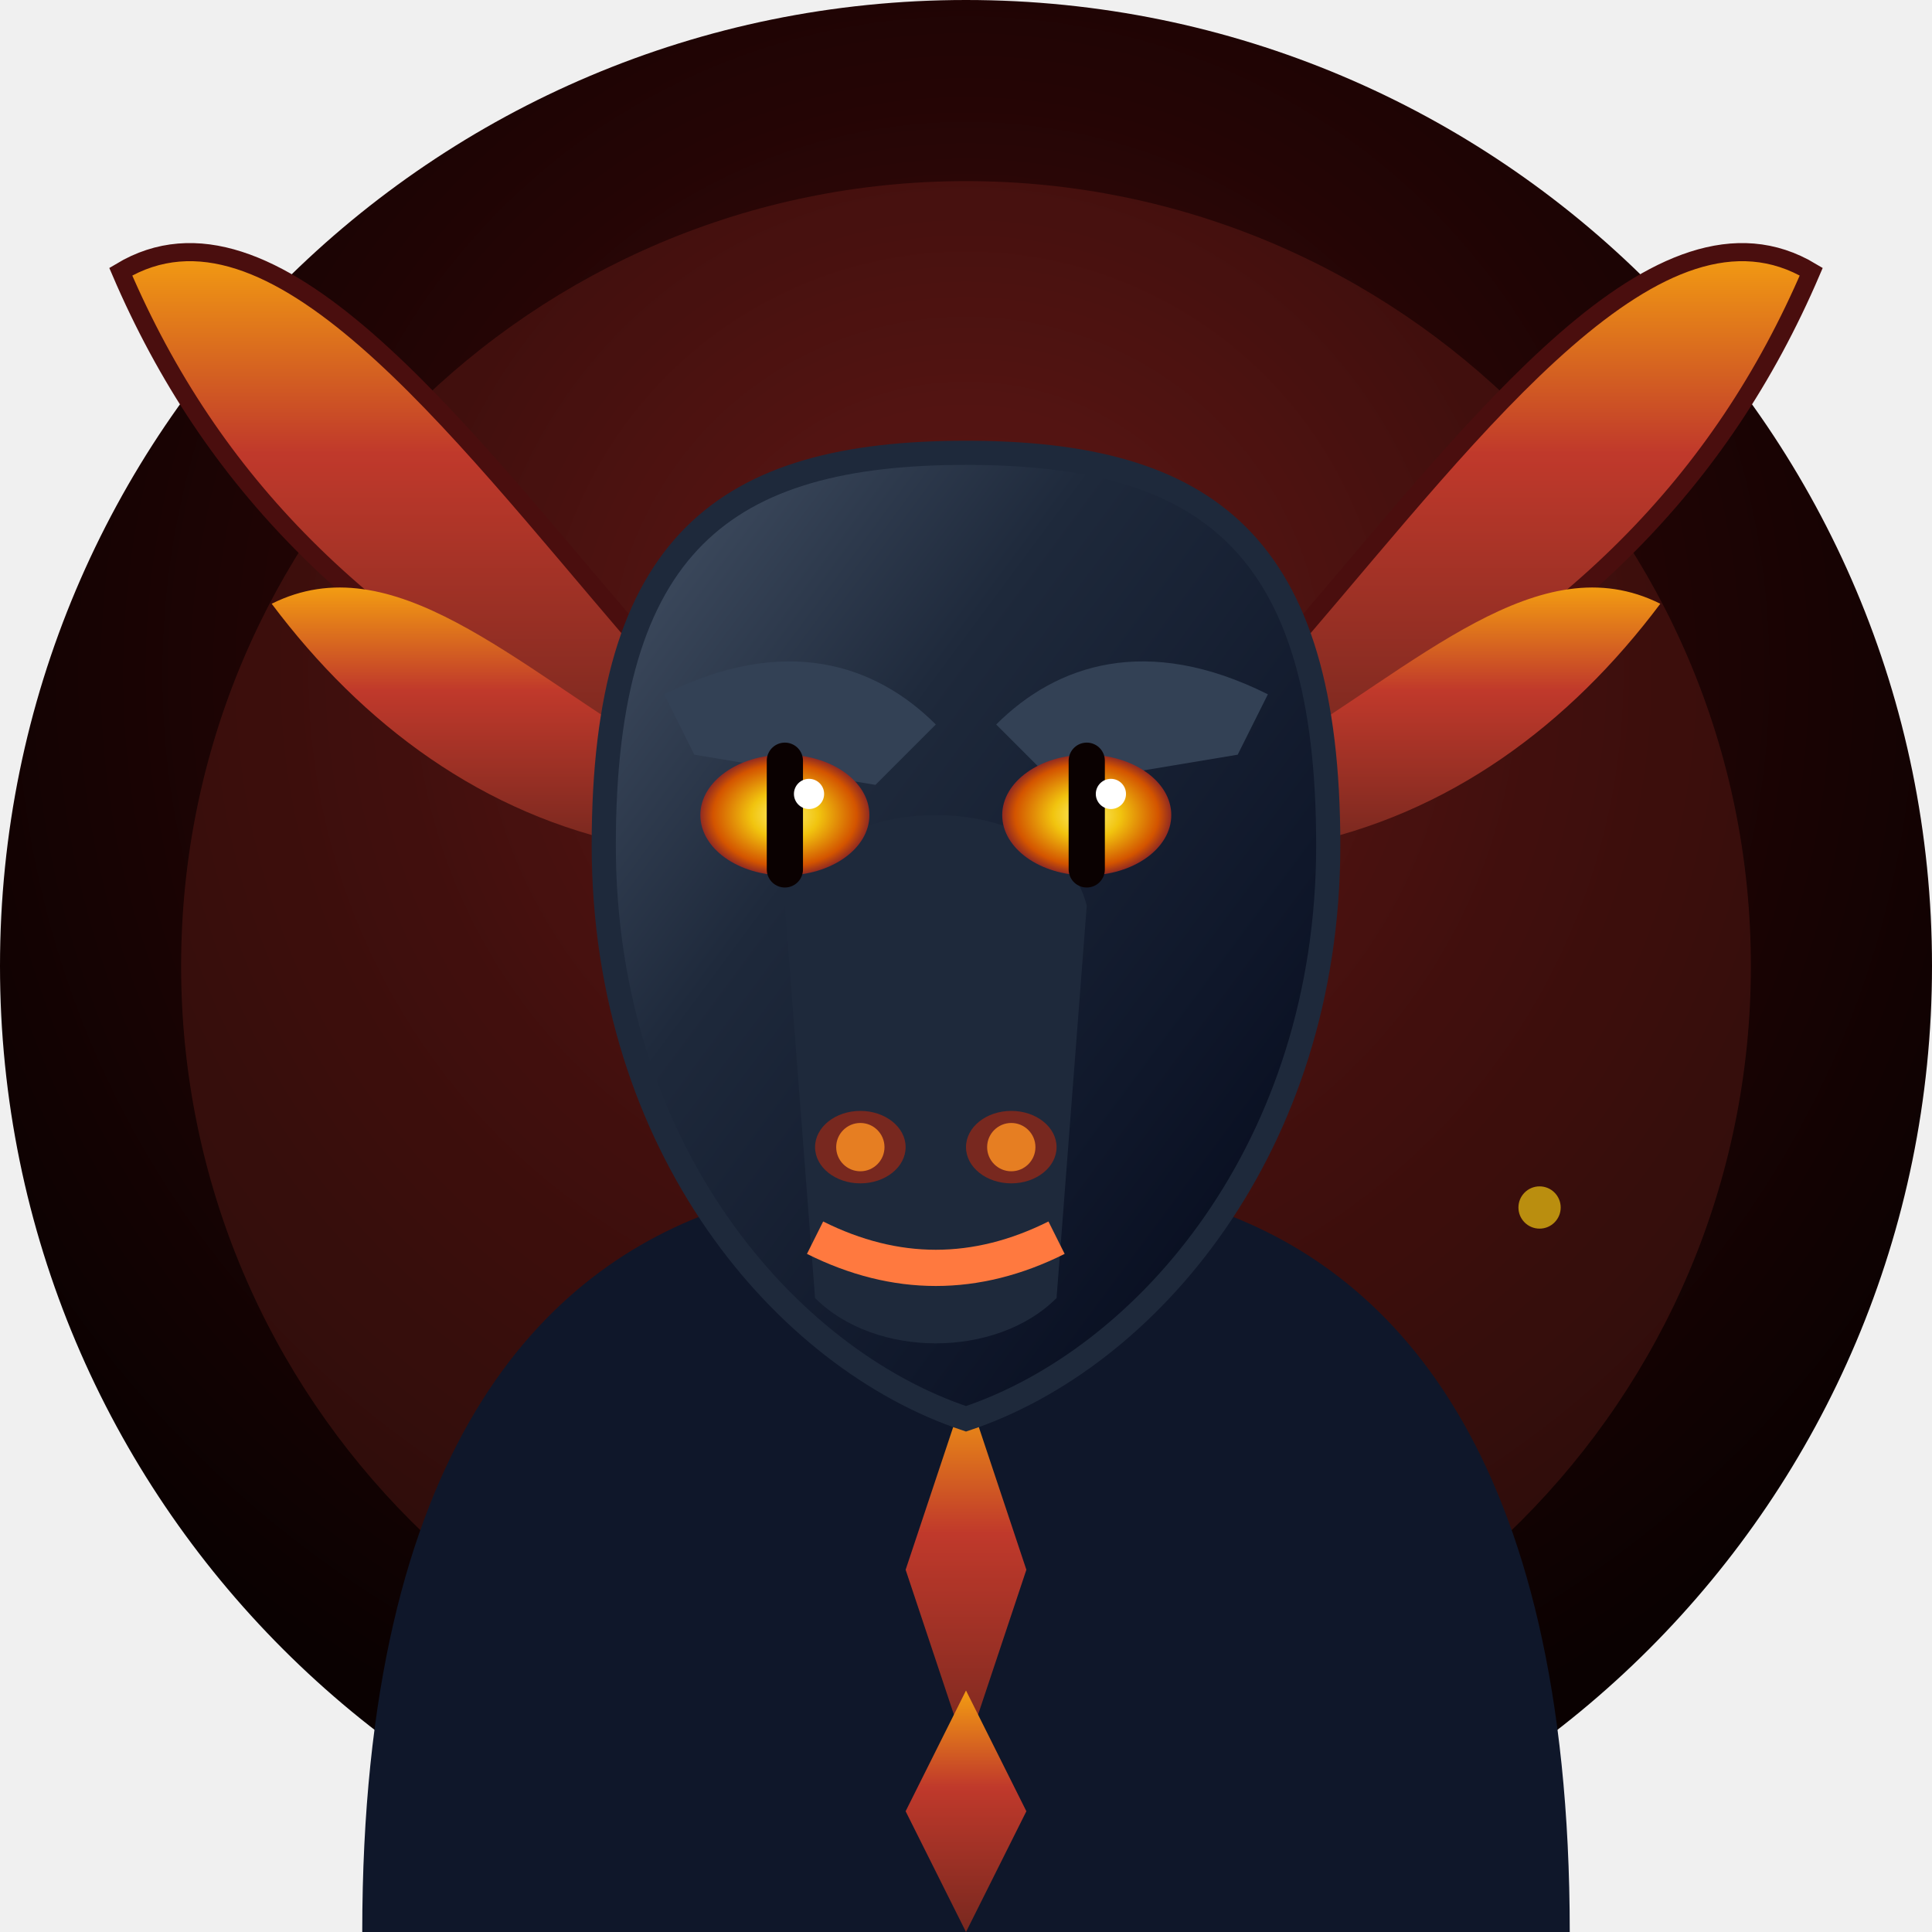
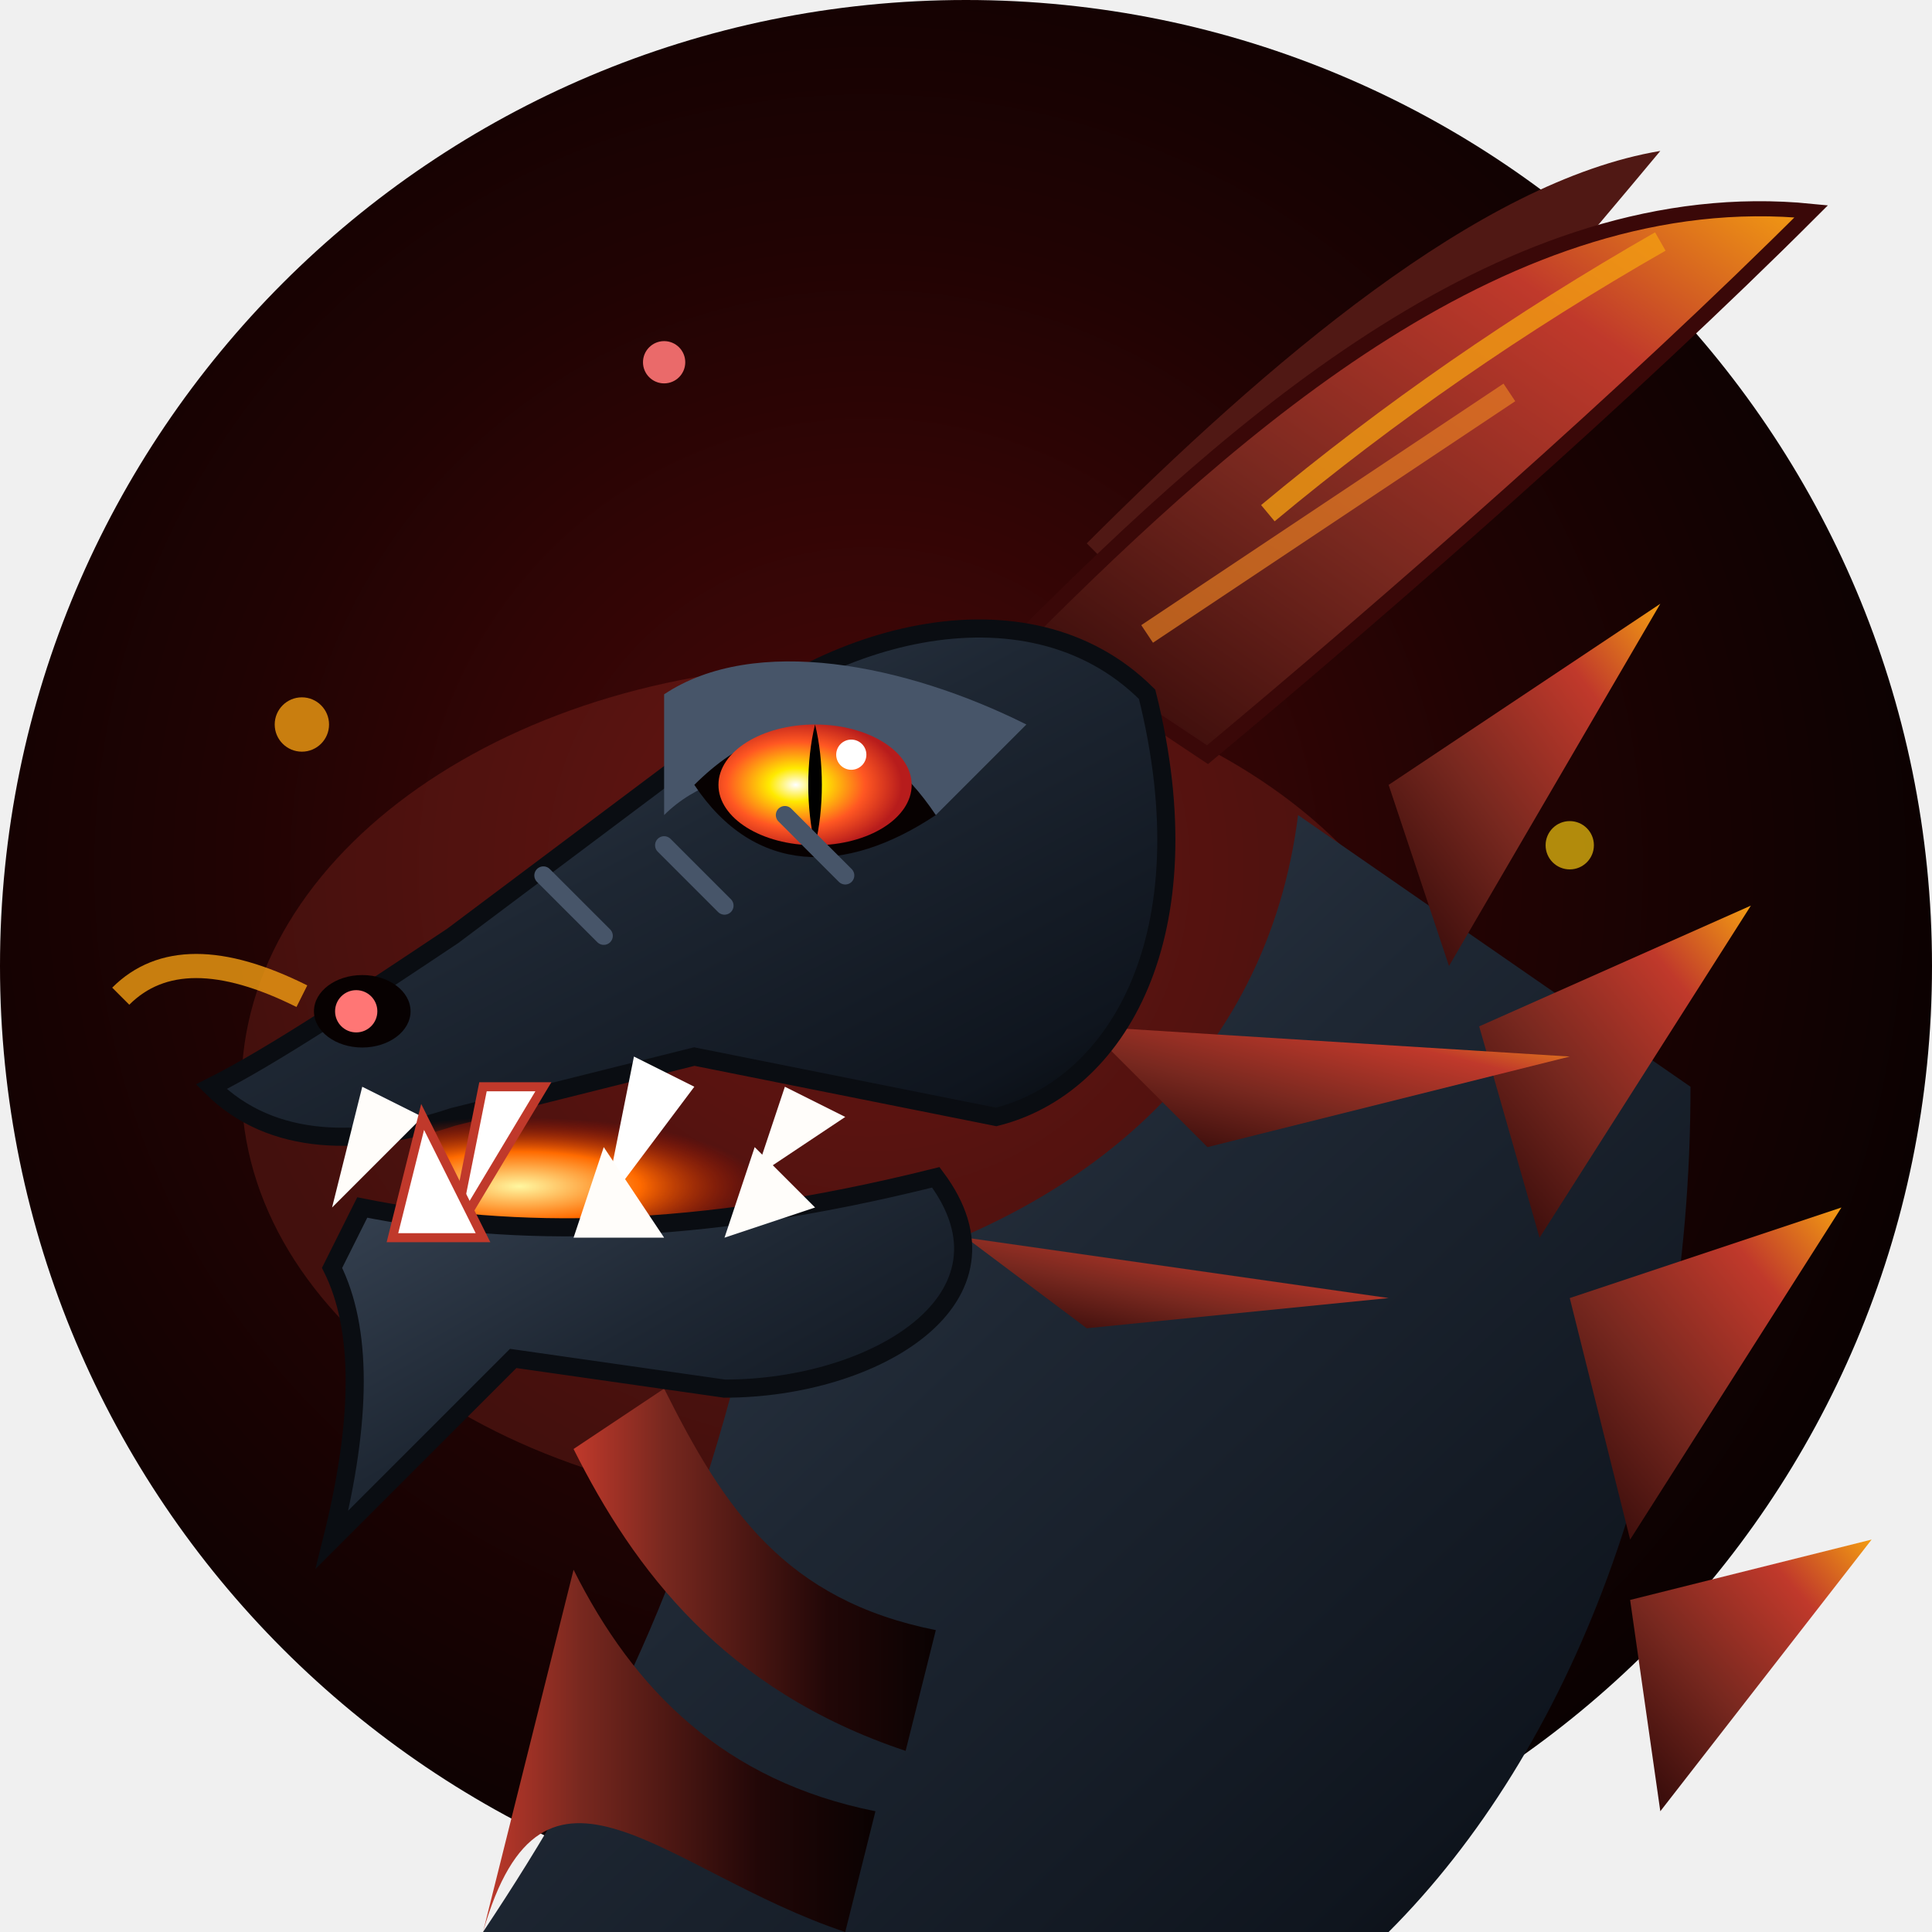
<svg xmlns="http://www.w3.org/2000/svg" viewBox="0 0 64 64">
  <defs>
-     <radialGradient id="bgDragon" cx="50%" cy="35%" r="60%">
-       <stop offset="0%" stop-color="#4a0e0e" />
-       <stop offset="50%" stop-color="#240505" />
-       <stop offset="100%" stop-color="#0a0101" />
+     <radialGradient id="bgDragonBeast" cx="45%" cy="45%" r="60%">
+       <stop offset="0%" stop-color="#4a0808" />
+       <stop offset="55%" stop-color="#200303" />
+       <stop offset="100%" stop-color="#070101" />
    </radialGradient>
-     <linearGradient id="escamaNegra" x1="0" y1="0" x2="1" y2="1">
-       <stop offset="0%" stop-color="#475569" />
-       <stop offset="35%" stop-color="#1e293b" />
-       <stop offset="70%" stop-color="#0f172a" />
-       <stop offset="100%" stop-color="#020617" />
-     </linearGradient>
-     <linearGradient id="cuernoOro" x1="0" y1="1" x2="0" y2="0">
-       <stop offset="0%" stop-color="#78281f" />
-       <stop offset="60%" stop-color="#c0392b" />
+     <linearGradient id="cuernoFeroz" x1="0" y1="1" x2="1" y2="0">
+       <stop offset="0%" stop-color="#2a0606" />
+       <stop offset="40%" stop-color="#78281f" />
+       <stop offset="75%" stop-color="#c0392b" />
      <stop offset="100%" stop-color="#f39c12" />
    </linearGradient>
-     <radialGradient id="ojoReptil" cx="50%" cy="50%" r="50%">
-       <stop offset="0%" stop-color="#fff176" />
-       <stop offset="40%" stop-color="#f1c40f" />
-       <stop offset="85%" stop-color="#d35400" />
-       <stop offset="100%" stop-color="#922b21" />
+     <linearGradient id="escamaBasalto" x1="0" y1="0" x2="1" y2="1">
+       <stop offset="0%" stop-color="#384454" />
+       <stop offset="45%" stop-color="#1e2733" />
+       <stop offset="85%" stop-color="#0f151e" />
+       <stop offset="100%" stop-color="#040608" />
+     </linearGradient>
+     <linearGradient id="placaCuello" x1="0" y1="0" x2="1" y2="0">
+       <stop offset="0%" stop-color="#c0392b" />
+       <stop offset="25%" stop-color="#78281f" />
+       <stop offset="70%" stop-color="#220707" />
+       <stop offset="100%" stop-color="#0a0202" />
+     </linearGradient>
+     <radialGradient id="ojoDragonBeast" cx="40%" cy="50%" r="55%">
+       <stop offset="0%" stop-color="#ffffff" />
+       <stop offset="25%" stop-color="#ffea00" />
+       <stop offset="65%" stop-color="#ff5722" />
+       <stop offset="100%" stop-color="#b71c1c" />
+     </radialGradient>
+     <radialGradient id="brilloFuego" cx="20%" cy="50%" r="50%">
+       <stop offset="0%" stop-color="#fff7a0" />
+       <stop offset="50%" stop-color="#ff6b00" />
+       <stop offset="100%" stop-color="#b31200" stop-opacity="0" />
    </radialGradient>
  </defs>
-   <circle cx="32" cy="32" r="32" fill="url(#bgDragon)" />
-   <circle cx="32" cy="32" r="26" fill="#e74c3c" opacity="0.15">
-     <animate attributeName="opacity" values="0.1;0.25;0.1" dur="2.5s" repeatCount="indefinite" />
+   <circle cx="32" cy="32" r="32" fill="url(#bgDragonBeast)" />
+   <ellipse cx="28" cy="36" rx="20" ry="14" fill="#e74c3c" opacity="0.18">
+     <animate attributeName="opacity" values="0.12;0.24;0.12" dur="2s" repeatCount="indefinite" />
+   </ellipse>
+   <circle cx="10" cy="24" r="0.9" fill="#f39c12" opacity="0.8">
+     <animate attributeName="cy" values="24;14;24" dur="2.1s" repeatCount="indefinite" />
+     <animate attributeName="cx" values="10;8;10" dur="2.1s" repeatCount="indefinite" />
  </circle>
-   <circle cx="15" cy="22" r="0.8" fill="#f39c12" opacity="0.8">
-     <animate attributeName="cy" values="22;14;22" dur="2s" repeatCount="indefinite" />
+   <circle cx="22" cy="12" r="0.7" fill="#ff7675" opacity="0.9">
+     <animate attributeName="cy" values="12;6;12" dur="1.7s" repeatCount="indefinite" />
  </circle>
-   <circle cx="49" cy="18" r="1.1" fill="#e74c3c" opacity="0.9">
-     <animate attributeName="cy" values="18;10;18" dur="1.8s" repeatCount="indefinite" />
+   <circle cx="52" cy="28" r="0.8" fill="#f1c40f" opacity="0.7">
+     <animate attributeName="cy" values="28;18;28" dur="2.5s" repeatCount="indefinite" />
  </circle>
-   <circle cx="51" cy="40" r="0.7" fill="#f1c40f" opacity="0.7" />
-   <path d="M12 64 C12 48, 18 42, 24 40 L32 46 L40 40 C46 42, 52 48, 52 64 Z" fill="#0f172a" />
-   <polygon points="32,46 30,52 32,58 34,52" fill="url(#cuernoOro)" />
-   <polygon points="32,56 30,60 32,64 34,60" fill="url(#cuernoOro)" />
-   <path d="M21 21 C15 14, 9 6, 4 9 C7 16, 12 21, 20 25 Z" fill="url(#cuernoOro)" stroke="#4a0e0e" stroke-width="0.6" />
-   <path d="M22 25 C17 22, 13 18, 9 20 C12 24, 16 27, 21 28 Z" fill="url(#cuernoOro)" />
-   <path d="M43 21 C49 14, 55 6, 60 9 C57 16, 52 21, 44 25 Z" fill="url(#cuernoOro)" stroke="#4a0e0e" stroke-width="0.6" />
-   <path d="M42 25 C47 22, 51 18, 55 20 C52 24, 48 27, 43 28 Z" fill="url(#cuernoOro)" />
-   <path d="M20 28 C20 18, 24 15, 32 15 C40 15, 44 18, 44 28 C44 38, 38 45, 32 47 C26 45, 20 38, 20 28 Z" fill="url(#escamaNegra)" stroke="#1e293b" stroke-width="0.8" />
-   <path d="M22 23 C26 21, 29 22, 31 24 L29 26 L23 25 Z" fill="#334155" />
-   <path d="M42 23 C38 21, 35 22, 33 24 L35 26 L41 25 Z" fill="#334155" />
-   <path d="M26 30 C27 26, 35 26, 36 30 L35 43 C33 45, 29 45, 27 43 Z" fill="#1e293b" />
-   <ellipse cx="28.5" cy="38" rx="1.5" ry="1.2" fill="#78281f" />
-   <circle cx="28.5" cy="38" r="0.8" fill="#e67e22" />
-   <ellipse cx="33.5" cy="38" rx="1.5" ry="1.2" fill="#78281f" />
-   <circle cx="33.5" cy="38" r="0.8" fill="#e67e22" />
-   <path d="M27 41 Q31 43 35 41" stroke="#ff793f" stroke-width="1.2" fill="none">
-     <animate attributeName="stroke" values="#ff793f;#f1c40f;#ff793f" dur="1.8s" repeatCount="indefinite" />
+   <path d="M36 18 C42 12, 49 6, 55 5 C50 11, 44 18, 39 21 Z" fill="#501814" />
+   <path d="M25 43 C23 52, 20 58, 16 64 L46 64 C52 58, 56 48, 56 36 L43 27 C42 35, 36 41, 25 43 Z" fill="url(#escamaBasalto)" />
+   <path d="M22 46 C24 50, 26 53, 31 54 L30 58 C24 56, 21 52, 19 48 Z" fill="url(#placaCuello)" />
+   <path d="M19 52 C21 56, 24 59, 29 60 L28 64 C22 62, 18 57, 16 64 Z" fill="url(#placaCuello)" />
+   <polygon points="46,26 55,20 48,32" fill="url(#cuernoFeroz)" />
+   <polygon points="49,34 58,30 51,41" fill="url(#cuernoFeroz)" />
+   <polygon points="52,43 61,40 54,51" fill="url(#cuernoFeroz)" />
+   <polygon points="54,53 62,51 55,60" fill="url(#cuernoFeroz)" />
+   <path d="M34 21 C41 14, 50 6, 60 7 C54 13, 46 20, 40 25 Z" fill="url(#cuernoFeroz)" stroke="#3a0808" stroke-width="0.5" />
+   <path d="M42 17 Q48 12 55 8" stroke="#f39c12" stroke-width="0.7" fill="none" opacity="0.8" />
+   <path d="M38 21 Q44 17 50 13" stroke="#e67e22" stroke-width="0.7" fill="none" opacity="0.7" />
+   <polygon points="36,34 52,35 40,38" fill="url(#cuernoFeroz)" />
+   <polygon points="32,41 46,43 36,44" fill="url(#cuernoFeroz)" />
+   <path d="M38 23 C34 19, 27 21, 23 25 L15 31 C12 33, 9 35, 7 36 C9 38, 12 38, 15 37 L23 35 L33 37 C37 36, 40 31, 38 23 Z" fill="url(#escamaBasalto)" stroke="#0a0d12" stroke-width="0.6" />
+   <path d="M22 23 C25 21, 30 22, 34 24 L31 27 C28 25, 24 25, 22 27 Z" fill="#475569" />
+   <path d="M14 37 C18 37, 24 37, 30 39 C26 42, 20 42, 14 41 Z" fill="url(#brilloFuego)">
+     <animate attributeName="opacity" values="0.85;1;0.85" dur="1.2s" repeatCount="indefinite" />
  </path>
-   <ellipse cx="26" cy="27" rx="2.8" ry="2" fill="url(#ojoReptil)" />
-   <line x1="26" y1="25.2" x2="26" y2="28.8" stroke="#0a0101" stroke-width="1.2" stroke-linecap="round" />
-   <circle cx="26.8" cy="26.3" r="0.5" fill="#ffffff" />
-   <ellipse cx="36" cy="27" rx="2.8" ry="2" fill="url(#ojoReptil)" />
-   <line x1="36" y1="25.2" x2="36" y2="28.8" stroke="#0a0101" stroke-width="1.2" stroke-linecap="round" />
-   <circle cx="36.8" cy="26.3" r="0.5" fill="#ffffff" />
+   <path d="M12 40 C17 41, 23 41, 31 39 C34 43, 29 46, 24 46 L17 45 C15 47, 13 49, 11 51 C12 47, 12 44, 11 42 Z" fill="url(#escamaBasalto)" stroke="#0a0d12" stroke-width="0.6" />
+   <polygon points="12,36 11,40 14,37" fill="#fffdfa" />
+   <polygon points="16,36 15,41 18,36" fill="#ffffff" stroke="#c0392b" stroke-width="0.3" />
+   <polygon points="21,35 20,40 23,36" fill="#ffffff" />
+   <polygon points="26,36 25,39 28,37" fill="#fffdfa" />
+   <polygon points="13,41 14,37 16,41" fill="#ffffff" stroke="#c0392b" stroke-width="0.3" />
+   <polygon points="19,41 20,38 22,41" fill="#fffdfa" />
+   <polygon points="24,41 25,38 27,40" fill="#fffdfa" />
+   <ellipse cx="12" cy="33.5" rx="1.6" ry="1.2" fill="#070101" />
+   <circle cx="11.8" cy="33.5" r="0.7" fill="#ff7675" />
+   <path d="M10 33 Q6 31 4 33" stroke="#f39c12" stroke-width="0.8" fill="none" opacity="0.8">
+     <animate attributeName="d" values="M10 33 Q6 31 4 33; M10 33 Q6 34 3 31; M10 33 Q6 31 4 33" dur="1.5s" repeatCount="indefinite" />
+   </path>
+   <path d="M23 26 C26 23, 29 24, 31 27 C28 29, 25 29, 23 26 Z" fill="#070101" />
+   <ellipse cx="27" cy="26" rx="3.2" ry="2" fill="url(#ojoDragonBeast)" />
+   <path d="M27 24 C26.7 25.2, 26.7 26.8, 27 28 C27.3 26.8, 27.3 25.2, 27 24 Z" fill="#000000" />
+   <circle cx="28.2" cy="25" r="0.5" fill="#ffffff" />
+   <path d="M18 29 L20 31 M22 28 L24 30 M26 27 L28 29" stroke="#475569" stroke-width="0.6" stroke-linecap="round" />
</svg>
